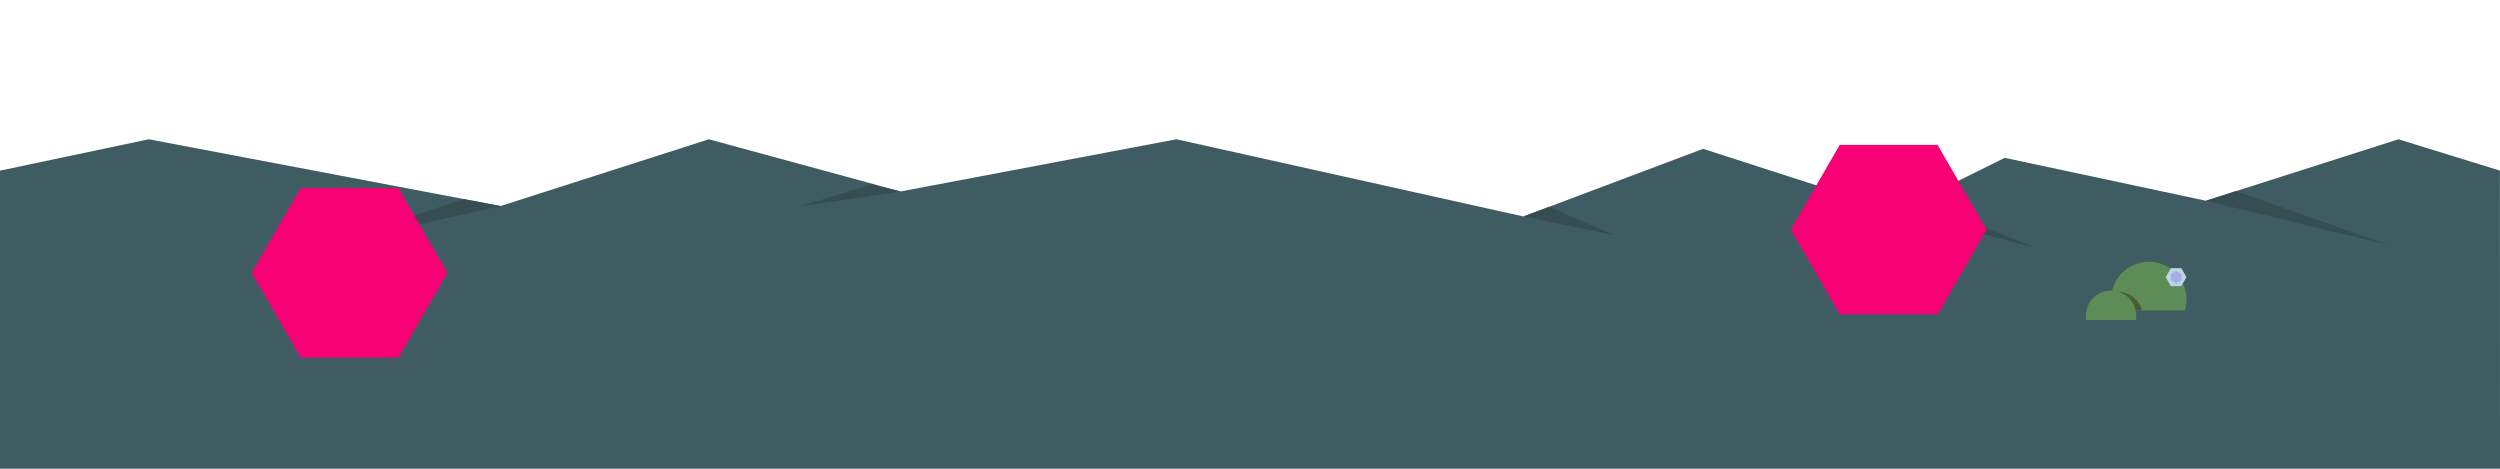
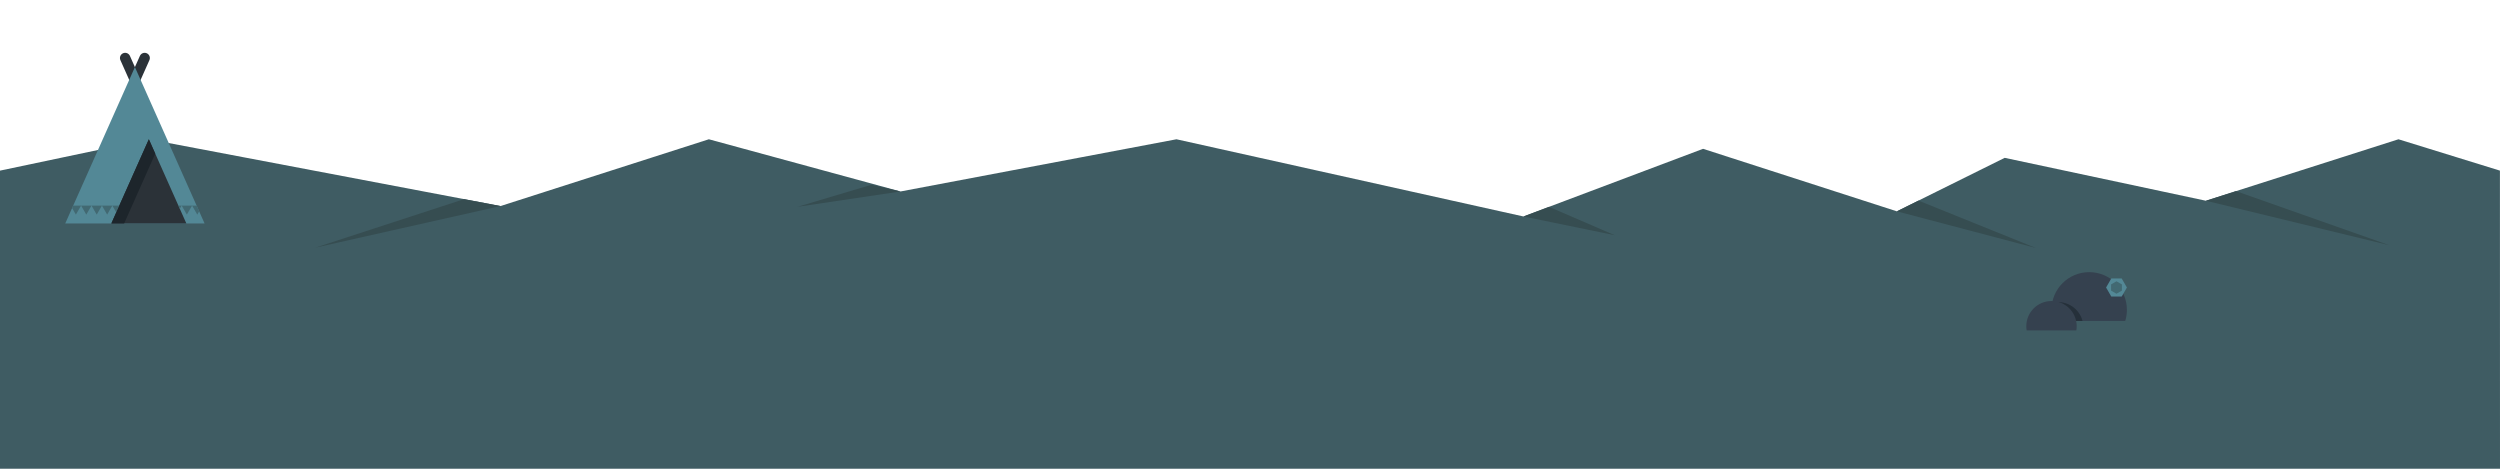
<svg xmlns="http://www.w3.org/2000/svg" version="1.1" x="0px" y="0px" viewBox="0 0 4800 900" enable-background="new 0 0 4800 900" xml:space="preserve">
  <g id="measurement_x5F_tools">
    <g>
      <polygon fill="#3F5C63" points="0,327.617 285.785,267.398 961,395.617 1361,267.398 1729,367.617 2258.805,267.398 2925,415.617     3269.906,285.728 3641.943,405.74 3849,303.049 4235.32,385.416 4605.04,267.398 4799.871,327.617 4800,900 0,900   " />
      <polygon fill="#364D51" points="961,395.617 605,475.617 891.059,382.335   " />
      <polygon fill="#364D51" points="1729,367.617 1531,397.119 1673,354.792   " />
      <polygon fill="#364D51" points="2925,415.617 3100.571,451.715 2974.118,397.119   " />
      <polygon fill="#364D51" points="3641.943,405.74 3909,476.176 3683.464,385.147   " />
      <polygon fill="#364D51" points="4235.32,385.416 4587.997,471.005 4293.126,366.964   " />
    </g>
-     <g>
+     <g id="tent_2_">
+       <path fill="#2B3238" d="M259.024,163.409c-3.948,0-7.527-2.323-9.135-5.931l-18.71-41.993c-2.247-5.044,0.021-10.956,5.065-13.204    c5.044-2.246,10.955,0.021,13.204,5.065l9.575,21.491l9.575-21.491c2.248-5.045,8.159-7.312,13.204-5.065    c5.045,2.248,7.312,8.16,5.065,13.204l-18.71,41.993C266.551,161.086,262.972,163.409,259.024,163.409z" />
+       <polygon fill="#538896" points="259.024,128.838 125.278,429.013 392.77,429.013   " />
+       <polygon fill="#2B3238" points="213.776,429.013 357.793,429.013 285.785,267.398   " />
+       <polygon fill="#426972" points="165.702,412.072 175.702,394.752 155.702,394.752   " />
+       <polygon fill="#426972" points="185.702,412.072 195.702,394.752 175.702,394.752   " />
+       <polygon fill="#426972" points="205.702,412.072 215.702,394.752 195.702,394.752   " />
+       <polygon fill="#426972" points="215.702,394.752 223.231,407.792 229.041,394.752   " />
+       <polygon fill="#426972" points="345.253,400.868 348.785,394.752 342.528,394.752   " />
+       <polygon fill="#426972" points="358.785,412.072 368.785,394.752 348.785,394.752   " />
      <g>
-         <path fill="#5E8C57" d="M4194.859,596.238c2.07-6.734,3.189-13.883,3.189-21.296c0-39.978-32.409-72.386-72.386-72.386     c-39.978,0-72.386,32.408-72.386,72.386c0,7.412,1.119,14.562,3.189,21.296H4194.859z" />
-         <path fill="#475E38" d="M4066.02,560.106c-3.583,0-7.071,0.401-10.433,1.14c-0.85,4.437-1.311,9.011-1.311,13.696     c0,7.412,1.119,14.562,3.189,21.296h55.372C4107.41,575.45,4088.508,560.106,4066.02,560.106z" />
-         <path fill="#5E8C57" d="M4100.99,614.404c0.434-2.606,0.671-5.278,0.671-8.007c0-26.723-21.663-48.386-48.386-48.386     c-26.723,0-48.386,21.663-48.386,48.386c0,2.729,0.237,5.401,0.671,8.007H4100.99z" />
+         <polygon fill="#426972" points="155.702,394.752 140.543,394.752 138.435,399.485 145.702,412.072    " />
+         <polygon fill="#426972" points="378.785,412.072 382.418,405.779 377.504,394.752 368.785,394.752    " />
      </g>
-       <polygon fill="#BCD4E8" points="4168.048,549.397 4158.048,532.077 4168.048,514.756 4188.048,514.756 4198.048,532.077     4188.048,549.397   " />
-       <polygon fill="#A6AEE8" points="4188.426,538.069 4178.048,544.061 4167.669,538.069 4167.669,526.085 4178.048,520.093     4188.426,526.085   " />
+       <polygon fill="#1D252B" points="285.785,267.398 213.776,429.013 238.4,429.013 298.097,295.031   " />
    </g>
-     <polygon fill="#F80075" points="577.103,686.592 483.155,523.869 577.103,361.146 765,361.146 858.948,523.869 765,686.592  " />
-     <polygon fill="#F80075" points="3532.242,603.642 3438.294,440.918 3532.242,278.195 3720.139,278.195 3814.088,440.918    3720.139,603.642  " />
+     <g id="peter_11_">
+       <g>
+         <path fill="#35414F" d="M4080.465,616.18c2.07-6.734,3.189-13.883,3.189-21.296c0-39.978-32.409-72.386-72.386-72.386     s-72.386,32.408-72.386,72.386c0,7.412,1.119,14.562,3.189,21.296H4080.465z" />
+         <path fill="#25303A" d="M3951.626,580.048c-3.583,0-7.071,0.401-10.433,1.14c-0.85,4.437-1.311,9.011-1.311,13.696     c0,7.412,1.119,14.562,3.189,21.296h55.372C3993.016,595.392,3974.115,580.048,3951.626,580.048z" />
+         <path fill="#35414F" d="M3986.597,634.346c0.434-2.606,0.671-5.278,0.671-8.007c0-26.723-21.663-48.386-48.386-48.386     c-26.723,0-48.386,21.663-48.386,48.386c0,2.729,0.237,5.401,0.671,8.007H3986.597z" />
+       </g>
+       <polygon fill="#538896" points="4053.654,569.339 4043.654,552.019 4053.654,534.698 4073.654,534.698 4083.654,552.019     4073.654,569.339   " />
+       <polygon fill="#426972" points="4074.032,558.011 4063.654,564.003 4053.275,558.011 4053.275,546.027 4063.654,540.035     4074.032,546.027   " />
+     </g>
  </g>
</svg>
